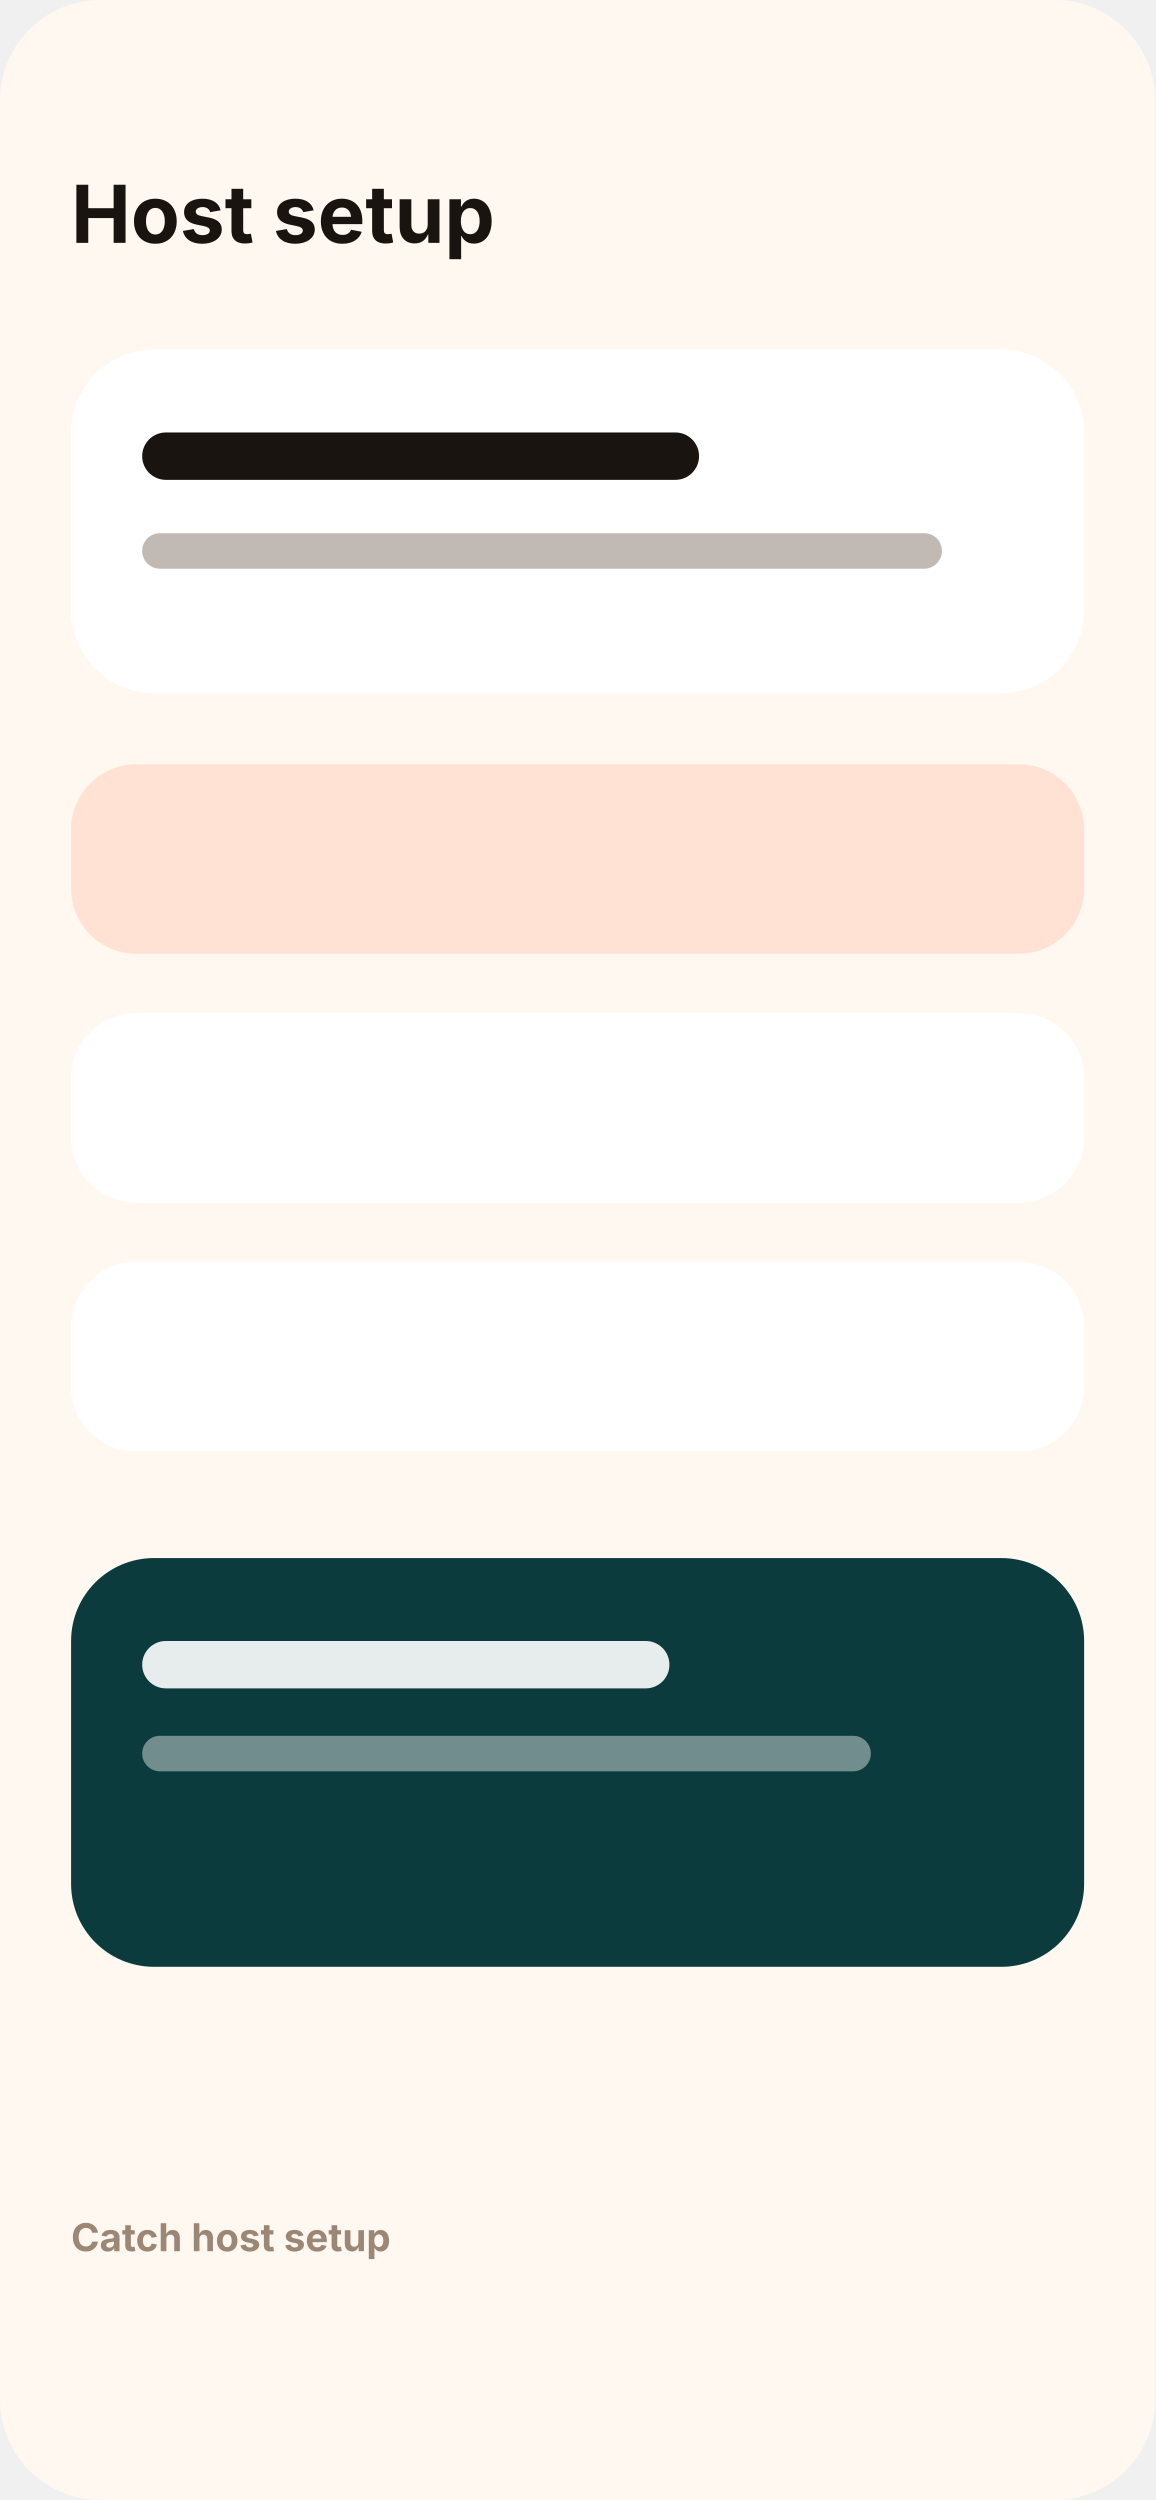
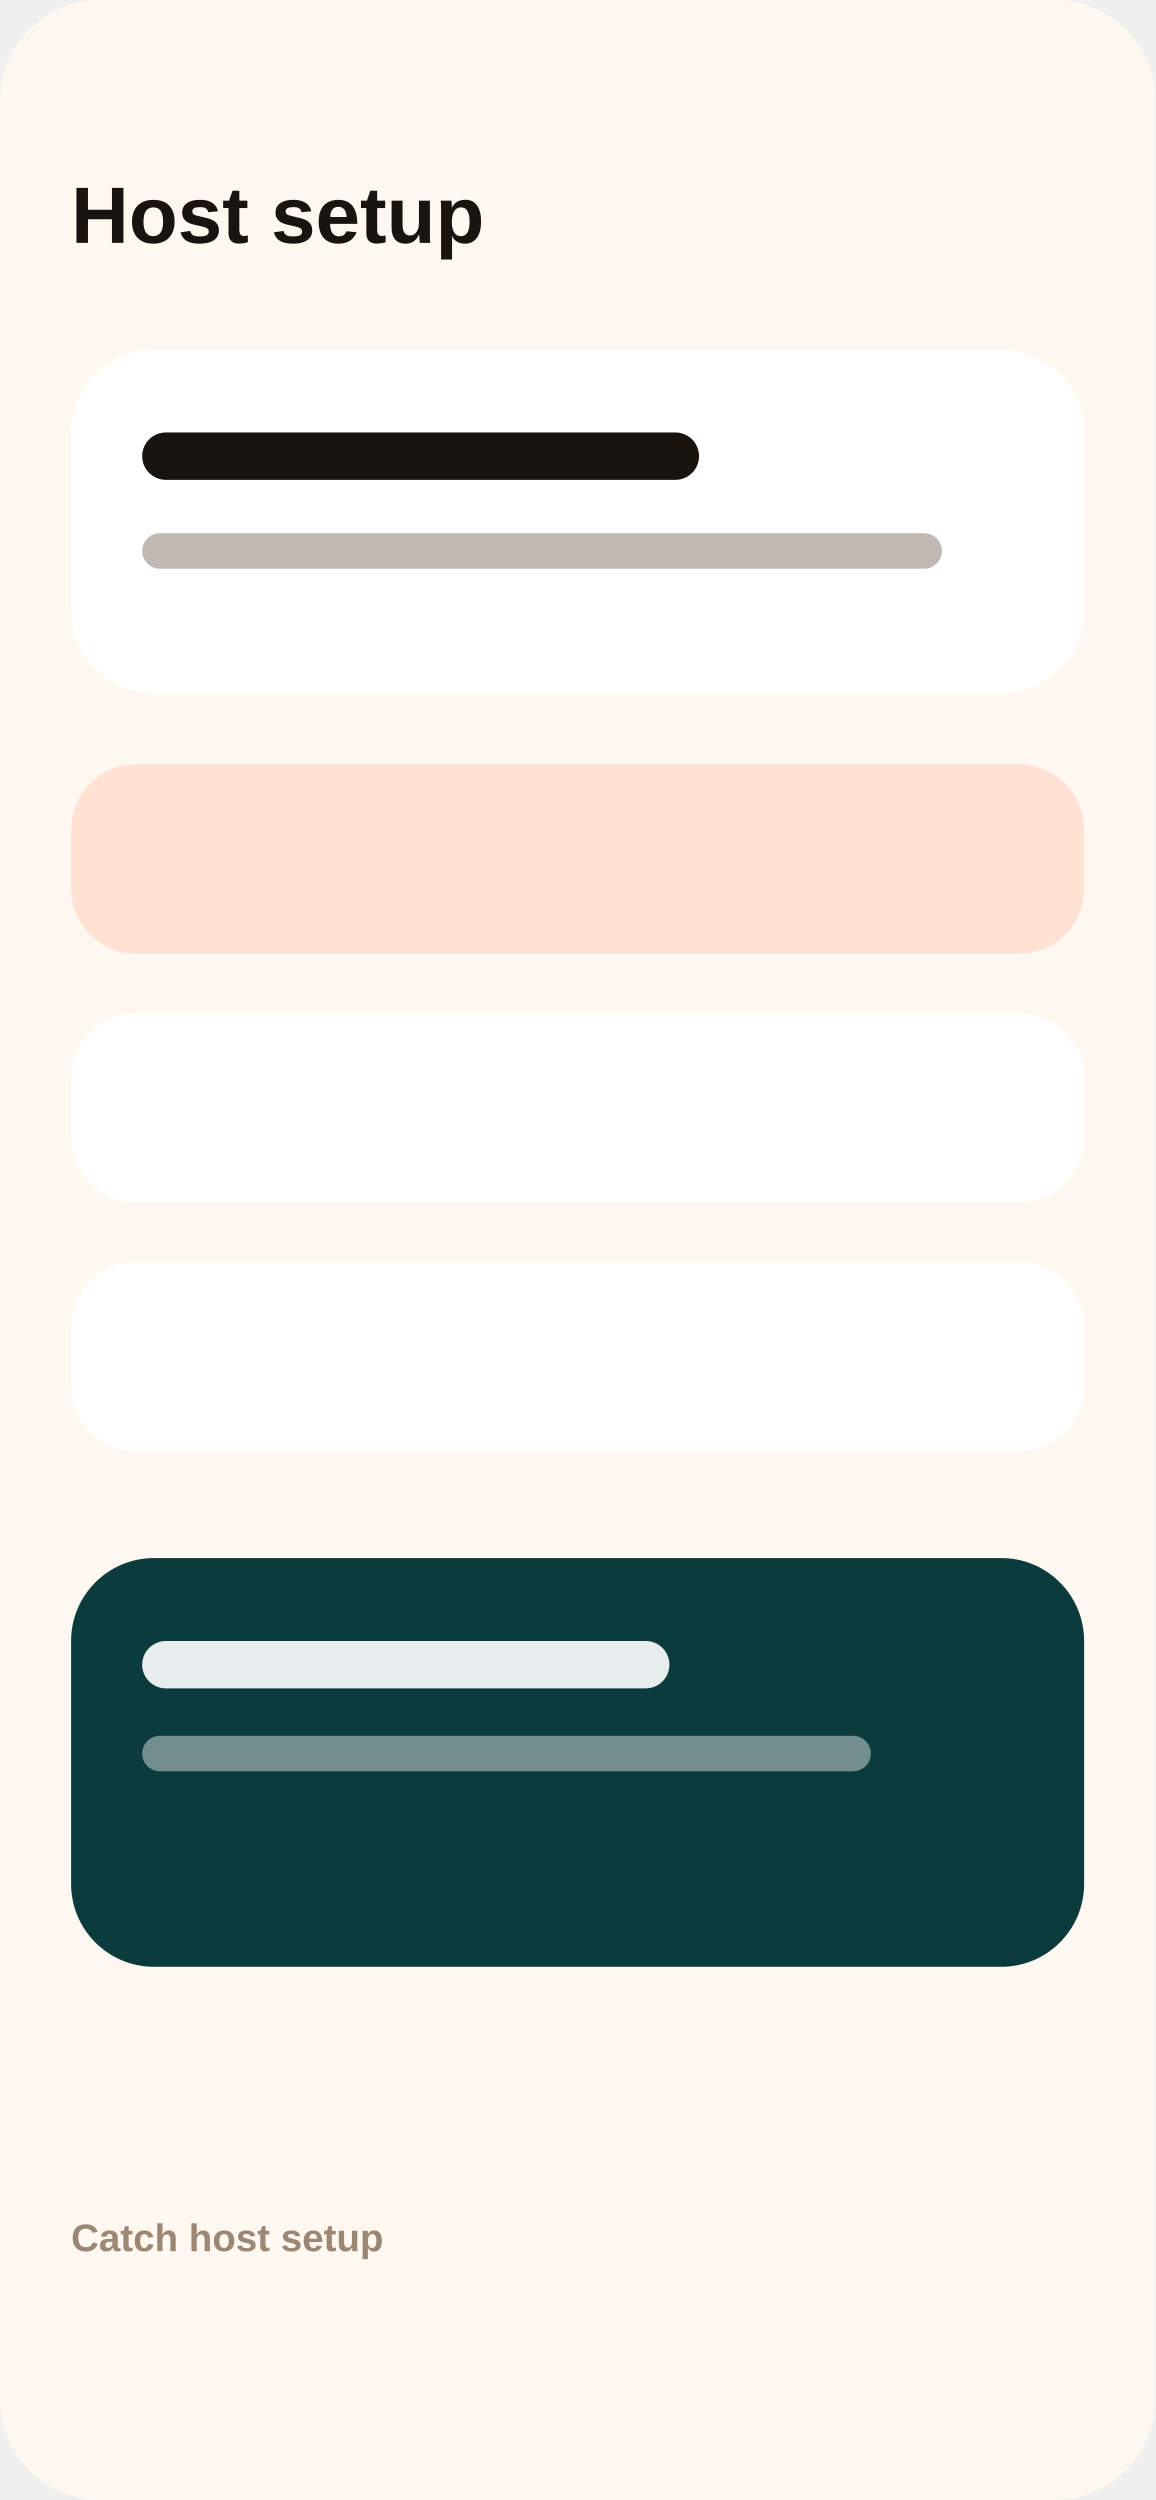
<svg xmlns="http://www.w3.org/2000/svg" width="390" height="844" viewBox="0 0 390 844" role="img" aria-label="Pending Catch host event setup app capture">
  <rect width="390" height="844" rx="34" fill="#fff8f1" />
-   <text x="24" y="82" fill="#1a1410" font-family="Inter, Arial, sans-serif" font-size="27" font-weight="700">Host setup</text>
+   <text x="24" y="82" fill="#1a1410" font-family="system-ui, Arial, sans-serif" font-size="27" font-weight="700">Host setup</text>
  <rect x="24" y="118" width="342" height="116" rx="28" fill="#ffffff" />
  <rect x="48" y="146" width="188" height="16" rx="8" fill="#1a1410" />
  <rect x="48" y="180" width="270" height="12" rx="6" fill="#5c4a3a" opacity=".38" />
  <rect x="24" y="258" width="342" height="64" rx="22" fill="#ffe2d4" />
  <rect x="24" y="342" width="342" height="64" rx="22" fill="#ffffff" />
  <rect x="24" y="426" width="342" height="64" rx="22" fill="#ffffff" />
  <rect x="24" y="526" width="342" height="138" rx="28" fill="#0b3b3c" />
  <rect x="48" y="554" width="178" height="16" rx="8" fill="#ffffff" opacity=".9" />
  <rect x="48" y="586" width="246" height="12" rx="6" fill="#ffffff" opacity=".42" />
-   <text x="24" y="760" fill="#9c8775" font-family="Inter, Arial, sans-serif" font-size="13" font-weight="700">Catch host setup</text>
+   <text x="24" y="760" fill="#9c8775" font-family="system-ui, Arial, sans-serif" font-size="13" font-weight="700">Catch host setup</text>
</svg>
